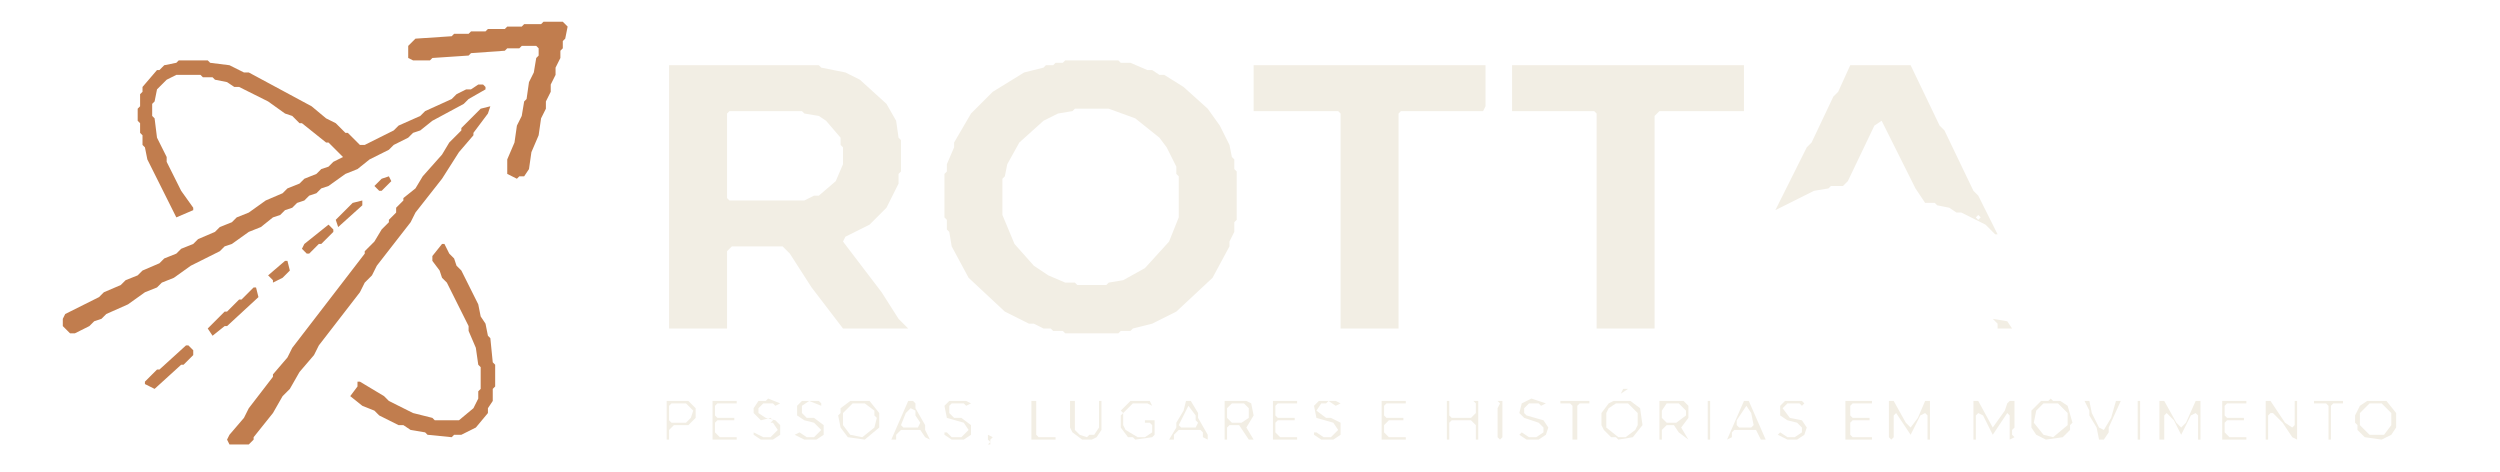
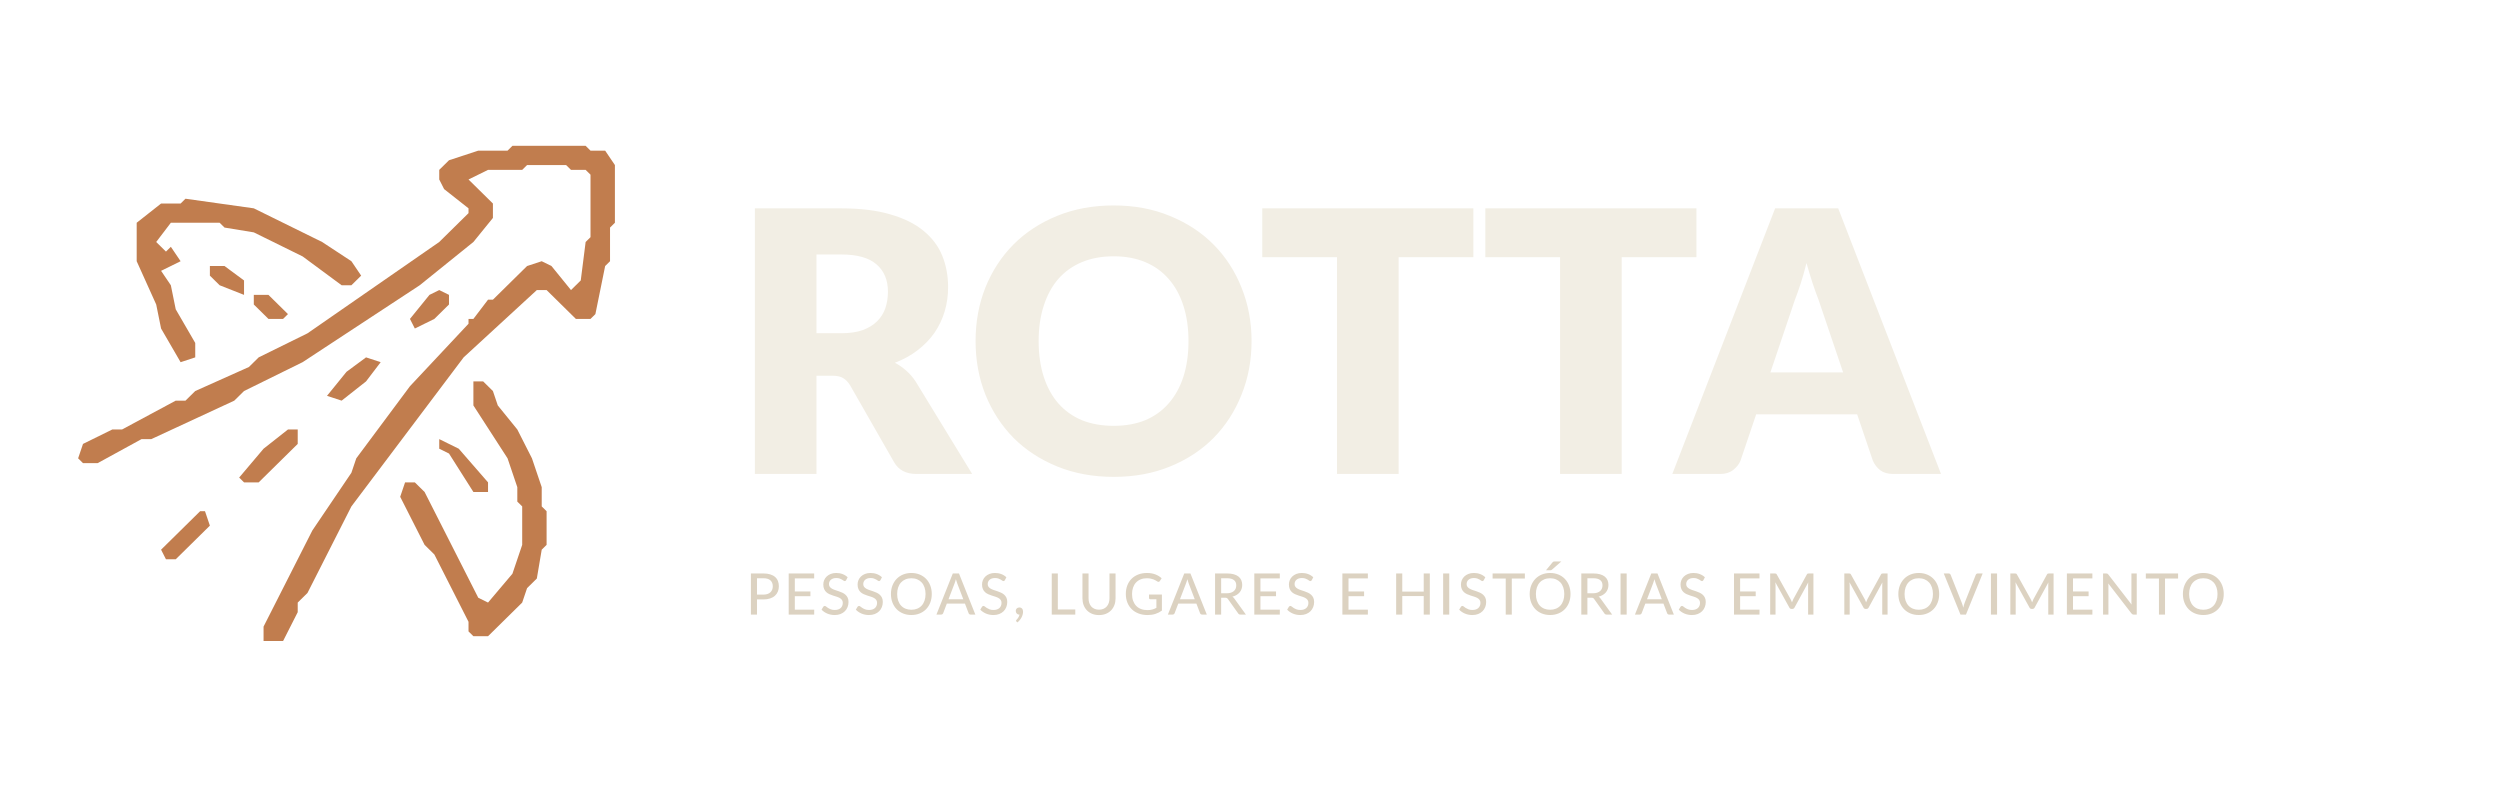
- <svg xmlns="http://www.w3.org/2000/svg" viewBox="0 0 1035 195" role="img" aria-labelledby="title desc">
-   <path fill="#C17D4E" fill-rule="evenodd" d="M 80,145 L 78,143 L 77,143 L 66,153 L 65,153 L 60,158 L 60,159 L 64,161 L 75,151 L 76,151 L 80,147 Z M 106,119 L 105,119 L 100,124 L 99,124 L 94,129 L 93,129 L 86,136 L 88,139 L 93,135 L 94,135 L 107,123 Z M 119,108 L 118,108 L 111,114 L 113,116 L 113,117 L 117,115 L 120,112 Z M 183,101 L 179,106 L 179,108 L 182,112 L 183,115 L 185,117 L 194,135 L 194,137 L 197,144 L 198,151 L 199,152 L 199,161 L 198,162 L 198,165 L 196,169 L 190,174 L 180,174 L 179,173 L 171,171 L 161,166 L 159,164 L 149,158 L 148,158 L 148,160 L 145,164 L 150,168 L 155,170 L 157,172 L 165,176 L 167,176 L 170,178 L 176,179 L 177,180 L 187,181 L 188,180 L 191,180 L 197,177 L 202,171 L 202,169 L 204,166 L 204,161 L 205,160 L 205,151 L 204,150 L 203,140 L 202,139 L 201,134 L 199,131 L 198,126 L 191,112 L 189,110 L 188,107 L 186,105 L 184,101 Z M 136,93 L 126,101 L 125,103 L 127,105 L 128,105 L 132,101 L 133,101 L 138,96 L 138,95 Z M 150,83 L 146,84 L 139,91 L 140,94 L 150,85 Z M 161,73 L 158,74 L 155,77 L 157,79 L 158,79 L 162,75 Z M 203,44 L 199,45 L 191,53 L 191,54 L 186,59 L 183,64 L 175,73 L 172,78 L 167,82 L 167,83 L 164,86 L 164,88 L 161,91 L 161,92 L 158,95 L 155,100 L 151,104 L 151,105 L 121,144 L 119,148 L 113,155 L 113,156 L 103,169 L 101,173 L 95,180 L 94,182 L 95,184 L 103,184 L 105,182 L 105,181 L 113,171 L 117,164 L 120,161 L 124,154 L 130,147 L 132,143 L 149,121 L 151,117 L 154,114 L 156,110 L 170,92 L 172,88 L 183,74 L 190,63 L 196,56 L 196,55 L 202,47 Z M 26,135 L 29,138 L 31,138 L 37,135 L 39,133 L 42,132 L 44,130 L 53,126 L 60,121 L 65,119 L 67,117 L 72,115 L 79,110 L 91,104 L 93,102 L 96,101 L 103,96 L 108,94 L 113,90 L 116,89 L 118,87 L 121,86 L 123,84 L 126,83 L 128,81 L 131,80 L 133,78 L 136,77 L 143,72 L 148,70 L 153,66 L 161,62 L 163,60 L 169,57 L 171,55 L 174,54 L 179,50 L 192,43 L 194,41 L 201,37 L 201,36 L 200,35 L 198,35 L 195,37 L 193,37 L 189,39 L 187,41 L 176,46 L 174,48 L 165,52 L 163,54 L 151,60 L 149,60 L 144,55 L 143,55 L 139,51 L 135,49 L 129,44 L 103,30 L 101,30 L 95,27 L 87,26 L 86,25 L 74,25 L 73,26 L 68,27 L 66,29 L 65,29 L 59,36 L 59,38 L 58,39 L 58,44 L 57,45 L 57,50 L 58,51 L 58,55 L 59,56 L 59,60 L 60,61 L 61,66 L 73,90 L 80,87 L 80,86 L 75,79 L 69,67 L 69,65 L 65,57 L 64,49 L 63,48 L 63,43 L 64,42 L 65,37 L 69,33 L 73,31 L 83,31 L 84,32 L 88,32 L 89,33 L 94,34 L 97,36 L 99,36 L 111,42 L 118,47 L 121,48 L 124,51 L 125,51 L 135,59 L 136,59 L 142,65 L 138,67 L 136,69 L 133,70 L 131,72 L 126,74 L 124,76 L 119,78 L 117,80 L 110,83 L 103,88 L 98,90 L 96,92 L 91,94 L 89,96 L 82,99 L 80,101 L 75,103 L 73,105 L 68,107 L 66,109 L 59,112 L 57,114 L 52,116 L 50,118 L 43,121 L 41,123 L 27,130 L 26,132 Z M 172,16 L 169,19 L 169,24 L 171,25 L 178,25 L 179,24 L 194,23 L 195,22 L 209,21 L 210,20 L 215,20 L 216,19 L 222,19 L 223,20 L 223,23 L 222,24 L 221,30 L 219,34 L 218,41 L 217,42 L 216,48 L 214,52 L 213,59 L 210,66 L 210,72 L 214,74 L 215,73 L 217,73 L 219,70 L 220,63 L 223,56 L 224,49 L 226,45 L 226,42 L 228,38 L 228,35 L 230,31 L 230,28 L 232,24 L 232,21 L 233,20 L 233,17 L 234,16 L 235,11 L 233,9 L 225,9 L 224,10 L 217,10 L 216,11 L 210,11 L 209,12 L 202,12 L 201,13 L 195,13 L 194,14 L 188,14 L 187,15 Z" />
-   <path fill="#F2EEE4" fill-rule="evenodd" d="M 409,180 L 409,182 L 410,183 L 409,184 L 410,184 L 410,182 L 411,181 Z M 377,169 L 379,170 L 379,172 L 381,175 L 380,177 L 374,177 L 373,176 L 375,171 Z M 723,168 L 725,171 L 726,176 L 725,177 L 720,177 L 719,176 L 719,174 Z M 492,168 L 495,172 L 495,174 L 496,175 L 495,177 L 489,177 L 488,176 Z M 981,167 L 986,167 L 990,171 L 990,176 L 987,180 L 981,180 L 977,176 L 977,171 Z M 846,167 L 852,167 L 856,171 L 856,176 L 850,181 L 846,180 L 842,175 L 843,170 Z M 688,170 L 690,167 L 695,167 L 698,170 L 698,172 L 694,175 L 690,175 L 688,173 Z M 669,167 L 674,167 L 678,171 L 678,176 L 677,178 L 673,181 L 670,181 L 665,177 L 665,171 L 666,169 Z M 508,169 L 510,167 L 515,167 L 517,169 L 517,173 L 514,175 L 510,175 L 508,173 Z M 353,167 L 358,167 L 362,170 L 362,172 L 363,173 L 362,177 L 357,181 L 352,180 L 349,176 L 349,171 Z M 277,174 L 277,168 L 278,167 L 284,167 L 287,170 L 286,173 L 284,175 L 278,175 Z M 977,168 L 975,172 L 975,175 L 976,176 L 976,178 L 979,181 L 986,182 L 990,180 L 992,177 L 992,171 L 988,166 L 980,166 Z M 958,166 L 958,167 L 963,167 L 964,168 L 964,182 L 965,182 L 965,168 L 966,167 L 970,167 L 970,166 Z M 938,166 L 938,182 L 939,182 L 939,172 L 940,171 L 941,171 L 945,175 L 949,181 L 951,182 L 951,166 L 950,166 L 950,176 L 949,177 L 946,175 L 940,166 Z M 920,166 L 920,182 L 930,182 L 930,181 L 923,181 L 921,179 L 921,175 L 922,174 L 929,174 L 929,173 L 922,173 L 921,172 L 921,168 L 922,167 L 930,167 L 930,166 Z M 894,166 L 894,182 L 896,182 L 896,172 L 897,171 L 900,174 L 903,180 L 907,172 L 909,171 L 910,172 L 910,182 L 911,182 L 911,166 L 909,166 L 905,175 L 903,177 L 901,175 L 896,166 Z M 885,166 L 885,182 L 886,182 L 886,166 Z M 863,166 L 865,170 L 865,172 L 868,177 L 869,182 L 871,182 L 873,179 L 873,177 L 878,166 L 876,166 L 874,173 L 871,178 L 869,177 L 866,171 L 865,166 Z M 817,166 L 817,182 L 818,182 L 818,172 L 819,171 L 821,172 L 825,180 L 831,171 L 832,172 L 832,182 L 834,181 L 833,180 L 833,178 L 834,177 L 834,166 L 832,166 L 831,167 L 830,170 L 825,177 L 819,166 Z M 782,166 L 782,181 L 783,182 L 784,181 L 784,172 L 785,171 L 791,180 L 795,172 L 797,171 L 798,172 L 798,182 L 799,182 L 799,166 L 797,166 L 794,173 L 791,177 L 789,175 L 784,166 Z M 764,166 L 764,182 L 775,182 L 775,181 L 767,181 L 766,180 L 766,175 L 767,174 L 774,174 L 774,173 L 767,173 L 766,172 L 766,168 L 767,167 L 775,167 L 775,166 Z M 739,166 L 737,168 L 737,172 L 740,174 L 744,175 L 746,177 L 746,179 L 743,181 L 740,181 L 737,179 L 736,180 L 740,182 L 744,182 L 747,180 L 748,177 L 746,174 L 741,173 L 738,169 L 740,167 L 745,167 L 746,168 L 747,167 L 746,166 Z M 722,166 L 715,182 L 717,181 L 717,179 L 718,178 L 727,178 L 729,182 L 731,182 L 724,166 Z M 707,166 L 707,182 L 708,182 L 708,166 Z M 687,166 L 687,182 L 688,182 L 688,178 L 690,176 L 693,176 L 695,179 L 699,182 L 696,177 L 699,173 L 699,168 L 697,166 Z M 666,167 L 663,171 L 663,176 L 664,178 L 667,181 L 669,181 L 670,182 L 676,181 L 680,176 L 679,169 L 675,166 L 668,166 Z M 646,166 L 646,167 L 650,167 L 651,168 L 651,182 L 653,182 L 653,168 L 654,167 L 658,167 L 658,166 Z M 622,166 L 620,166 L 621,167 L 620,169 L 620,181 L 621,182 L 622,181 Z M 599,166 L 599,182 L 600,182 L 600,175 L 601,174 L 609,174 L 611,176 L 611,182 L 612,182 L 612,166 L 610,166 L 611,167 L 611,171 L 609,173 L 601,173 L 600,172 L 600,166 Z M 572,166 L 572,182 L 582,182 L 582,181 L 575,181 L 573,179 L 573,176 L 575,174 L 581,174 L 581,173 L 574,173 L 573,172 L 573,168 L 574,167 L 582,167 L 582,166 Z M 546,166 L 544,168 L 545,173 L 552,175 L 554,178 L 551,181 L 548,181 L 545,179 L 544,179 L 544,180 L 547,182 L 552,182 L 555,180 L 555,175 L 551,173 L 549,173 L 545,170 L 547,167 L 549,167 L 550,166 L 553,168 L 555,167 L 553,166 Z M 527,166 L 527,182 L 537,182 L 537,181 L 530,181 L 528,179 L 528,175 L 529,174 L 536,174 L 536,173 L 529,173 L 528,172 L 528,168 L 529,167 L 537,167 L 537,166 Z M 507,166 L 507,182 L 508,182 L 508,177 L 509,176 L 513,176 L 517,182 L 519,182 L 516,177 L 519,172 L 518,167 L 516,166 Z M 491,166 L 490,170 L 487,175 L 487,177 L 484,182 L 486,182 L 486,180 L 488,178 L 497,178 L 498,179 L 498,181 L 500,182 L 500,180 L 496,173 L 496,171 L 493,166 Z M 468,166 L 464,170 L 465,171 L 464,172 L 464,177 L 467,181 L 469,181 L 470,182 L 477,181 L 478,180 L 478,174 L 474,174 L 474,175 L 476,175 L 477,176 L 477,179 L 474,181 L 471,181 L 466,178 L 465,176 L 465,171 L 469,167 L 475,167 L 477,168 L 476,166 Z M 443,166 L 443,177 L 444,179 L 448,182 L 452,182 L 454,181 L 456,178 L 456,166 L 455,166 L 455,177 L 453,180 L 451,180 L 450,181 L 447,180 L 445,178 L 445,166 Z M 427,166 L 427,182 L 437,182 L 437,181 L 430,181 L 429,180 L 429,166 Z M 393,166 L 391,168 L 392,173 L 399,175 L 401,178 L 398,181 L 394,181 L 392,179 L 391,179 L 391,180 L 394,182 L 399,182 L 402,180 L 402,176 L 398,173 L 395,173 L 393,171 L 393,168 L 394,167 L 399,167 L 400,168 L 402,167 L 400,166 Z M 376,166 L 369,182 L 371,182 L 371,180 L 373,178 L 381,178 L 383,181 L 385,182 L 383,178 L 383,176 L 379,169 L 379,167 L 378,166 Z M 352,166 L 348,169 L 348,171 L 347,172 L 348,177 L 351,181 L 358,182 L 364,177 L 364,171 L 360,166 Z M 332,166 L 330,168 L 330,172 L 333,174 L 337,175 L 340,178 L 337,181 L 334,181 L 331,179 L 329,180 L 333,182 L 338,182 L 341,180 L 341,176 L 337,173 L 334,173 L 332,171 L 332,168 L 335,166 L 340,168 L 340,167 L 339,166 Z M 295,166 L 295,182 L 305,182 L 305,181 L 298,181 L 296,179 L 296,175 L 297,174 L 304,174 L 304,173 L 297,173 L 296,172 L 296,168 L 297,167 L 305,167 L 305,166 Z M 285,166 L 276,166 L 276,182 L 277,182 L 277,178 L 279,176 L 285,176 L 288,173 L 288,169 Z M 849,165 L 848,166 L 845,166 L 841,170 L 841,177 L 843,180 L 847,182 L 854,181 L 857,178 L 857,176 L 858,175 L 856,168 L 853,166 L 850,166 Z M 634,165 L 630,167 L 629,171 L 631,173 L 637,175 L 639,177 L 639,179 L 636,181 L 633,181 L 630,179 L 629,180 L 632,182 L 637,182 L 640,180 L 641,177 L 639,174 L 632,172 L 631,171 L 631,169 L 633,167 L 637,167 L 638,168 L 640,167 Z M 318,165 L 317,166 L 314,166 L 312,169 L 312,171 L 315,174 L 319,173 L 320,174 L 319,175 L 320,175 L 322,178 L 319,181 L 316,181 L 312,179 L 312,180 L 315,182 L 320,182 L 323,180 L 323,176 L 321,174 L 317,173 L 314,171 L 314,169 L 316,167 L 320,167 L 321,168 L 323,167 Z M 674,161 L 672,161 L 671,163 Z M 825,132 L 827,134 L 827,136 L 834,136 L 833,136 L 831,133 Z M 818,90 L 819,89 L 820,90 L 819,91 Z M 301,47 L 302,46 L 332,46 L 333,47 L 339,48 L 342,50 L 348,57 L 348,60 L 349,61 L 349,68 L 346,75 L 339,81 L 337,81 L 333,83 L 302,83 L 301,82 Z M 445,45 L 459,45 L 470,49 L 480,57 L 483,61 L 487,69 L 487,72 L 488,73 L 488,90 L 484,100 L 474,111 L 465,116 L 459,117 L 458,118 L 446,118 L 445,117 L 441,117 L 434,114 L 428,110 L 420,101 L 415,89 L 415,74 L 416,73 L 417,68 L 422,59 L 432,50 L 438,47 L 444,46 Z M 766,27 L 761,38 L 759,40 L 750,59 L 748,61 L 735,87 L 751,79 L 757,78 L 758,77 L 763,77 L 765,75 L 776,52 L 779,50 L 793,78 L 797,84 L 801,84 L 802,85 L 807,86 L 810,88 L 812,88 L 822,93 L 826,97 L 827,97 L 819,81 L 817,79 L 805,54 L 803,52 L 791,27 Z M 626,27 L 626,46 L 660,46 L 661,47 L 661,136 L 685,136 L 685,48 L 687,46 L 722,46 L 722,27 Z M 519,27 L 519,46 L 554,46 L 555,47 L 555,136 L 579,136 L 579,47 L 580,46 L 614,46 L 615,44 L 615,27 Z M 277,27 L 277,136 L 301,136 L 301,104 L 303,102 L 324,102 L 327,105 L 336,119 L 349,136 L 376,136 L 372,132 L 365,121 L 349,100 L 350,98 L 360,93 L 367,86 L 372,76 L 372,72 L 373,71 L 373,58 L 372,57 L 371,50 L 367,43 L 356,33 L 350,30 L 340,28 L 339,27 Z M 424,30 L 411,38 L 402,47 L 395,59 L 395,61 L 392,68 L 392,71 L 391,72 L 391,90 L 392,91 L 392,95 L 393,96 L 394,102 L 401,115 L 416,129 L 426,134 L 428,134 L 432,136 L 435,136 L 436,137 L 440,137 L 441,138 L 463,138 L 464,137 L 468,137 L 469,136 L 477,134 L 487,129 L 502,115 L 509,102 L 509,100 L 511,96 L 511,92 L 512,91 L 512,71 L 511,70 L 511,66 L 510,65 L 509,60 L 505,52 L 500,45 L 490,36 L 482,31 L 480,31 L 477,29 L 475,29 L 468,26 L 464,26 L 463,25 L 441,25 L 440,26 L 437,26 L 436,27 L 433,27 L 432,28 Z" />
+ <svg xmlns="http://www.w3.org/2000/svg" width="2400" height="760" viewBox="0 0 2400 760" role="img" aria-labelledby="title desc">
+   <g transform="translate(75 140) scale(4.684685 4.615385)">
+     <path d="M 26.0,76.0 L 25.0,76.0 L 17.0,84.0 L 18.0,86.0 L 20.0,86.0 L 27.0,79.0 Z M 74.0,61.0 L 74.0,63.0 L 76.0,64.0 L 81.0,72.0 L 84.0,72.0 L 84.0,70.0 L 78.0,63.0 Z M 45.0,59.0 L 43.0,59.0 L 38.0,63.0 L 33.0,69.0 L 34.0,70.0 L 37.0,70.0 L 45.0,62.0 Z M 81.0,49.0 L 81.0,54.0 L 88.0,65.0 L 90.0,71.0 L 90.0,74.0 L 91.0,75.0 L 91.0,83.0 L 89.0,89.0 L 84.0,95.0 L 82.0,94.0 L 71.0,72.0 L 69.0,70.0 L 67.0,70.0 L 66.0,73.0 L 71.0,83.0 L 73.0,85.0 L 80.0,99.0 L 80.0,101.0 L 81.0,102.0 L 84.0,102.0 L 91.0,95.0 L 92.0,92.0 L 94.0,90.0 L 95.0,84.0 L 96.0,83.0 L 96.0,76.0 L 95.0,75.0 L 95.0,71.0 L 93.0,65.0 L 90.0,59.0 L 86.0,54.0 L 85.0,51.0 L 83.0,49.0 Z M 62.0,45.0 L 59.0,44.0 L 55.0,47.0 L 51.0,52.0 L 54.0,53.0 L 59.0,49.0 Z M 36.0,31.0 L 36.0,33.0 L 39.0,36.0 L 42.0,36.0 L 43.0,35.0 L 39.0,31.0 Z M 76.0,31.0 L 74.0,30.0 L 72.0,31.0 L 68.0,36.0 L 69.0,38.0 L 73.0,36.0 L 76.0,33.0 Z M 27.0,25.0 L 27.0,27.0 L 29.0,29.0 L 34.0,31.0 L 34.0,28.0 L 30.0,25.0 Z M 12.0,16.0 L 12.0,24.0 L 16.0,33.0 L 17.0,38.0 L 21.0,45.0 L 24.0,44.0 L 24.0,41.0 L 20.0,34.0 L 19.0,29.0 L 17.0,26.0 L 21.0,24.0 L 19.0,21.0 L 18.0,22.0 L 16.0,20.0 L 19.0,16.0 L 29.0,16.0 L 30.0,17.0 L 36.0,18.0 L 46.0,23.0 L 54.0,29.0 L 56.0,29.0 L 58.0,27.0 L 56.0,24.0 L 50.0,20.0 L 36.0,13.0 L 22.0,11.0 L 21.0,12.0 L 17.0,12.0 Z M 108.0,1.0 L 105.0,1.0 L 104.0,0.0 L 89.0,0.0 L 88.0,1.0 L 82.0,1.0 L 76.0,3.0 L 74.0,5.0 L 74.0,7.0 L 75.0,9.0 L 80.0,13.0 L 80.0,14.0 L 74.0,20.0 L 47.0,39.0 L 37.0,44.0 L 35.0,46.0 L 24.0,51.0 L 22.0,53.0 L 20.0,53.0 L 9.0,59.0 L 7.0,59.0 L 1.0,62.0 L 0.0,65.0 L 1.0,66.0 L 4.0,66.0 L 13.0,61.0 L 15.0,61.0 L 32.0,53.0 L 34.0,51.0 L 46.0,45.0 L 70.0,29.0 L 81.0,20.0 L 85.0,15.0 L 85.0,12.0 L 80.0,7.0 L 84.0,5.0 L 91.0,5.0 L 92.0,4.0 L 100.0,4.0 L 101.0,5.0 L 104.0,5.0 L 105.0,6.0 L 105.0,19.0 L 104.0,20.0 L 103.0,28.0 L 101.0,30.0 L 97.0,25.0 L 95.0,24.0 L 92.0,25.0 L 85.0,32.0 L 84.0,32.0 L 81.0,36.0 L 80.0,36.0 L 80.0,37.0 L 68.0,50.0 L 57.0,65.0 L 56.0,68.0 L 48.0,80.0 L 38.0,100.0 L 38.0,103.0 L 42.0,103.0 L 45.0,97.0 L 45.0,95.0 L 47.0,93.0 L 56.0,75.0 L 79.0,44.0 L 94.0,30.0 L 96.0,30.0 L 102.0,36.0 L 105.0,36.0 L 106.0,35.0 L 108.0,25.0 L 109.0,24.0 L 109.0,17.0 L 110.0,16.0 L 110.0,4.0 Z" fill="#C17D4E" fill-rule="nonzero" />
+   </g>
+   <path d="m 807.625,319.9 q 12.075,0 20.475,-2.975 8.575,-3.15 14,-8.575 5.425,-5.425 7.875,-12.6 2.45,-7.35 2.45,-15.75 0,-16.8 -11.025,-26.25 -10.85,-9.45 -33.775,-9.45 h -23.8 v 75.6 z M 933.275,455 h -53.55 q -14.875,0 -21.35,-11.2 l -42.35,-74.025 q -2.975,-4.725 -6.65,-6.825 -3.675,-2.275 -10.5,-2.275 h -15.05 V 455 h -59.15 V 200.025 h 82.95 q 27.65,0 47.075,5.775 19.6,5.6 31.85,15.75 12.425,10.15 18.025,23.975 5.6,13.825 5.6,30.1 0,12.425 -3.325,23.45 -3.325,11.025 -9.8,20.475 -6.475,9.275 -16.1,16.625 -9.45,7.35 -21.875,12.075 5.775,2.975 10.85,7.525 5.075,4.375 9.1,10.5 z m 268.225,-127.575 q 0,27.65 -9.625,51.45 -9.45,23.8 -26.775,41.475 -17.325,17.5 -41.825,27.475 -24.325,9.975 -54.075,9.975 -29.75,0 -54.25,-9.975 -24.5,-9.975 -42,-27.475 -17.325,-17.675 -26.95,-41.475 -9.45,-23.8 -9.45,-51.45 0,-27.65 9.45,-51.45 9.625,-23.8 26.95,-41.3 17.5,-17.5 42,-27.475 24.5,-9.975 54.25,-9.975 29.75,0 54.075,10.15 24.5,9.975 41.825,27.475 17.325,17.5 26.775,41.3 9.625,23.8 9.625,51.275 z m -60.55,0 q 0,-18.9 -4.9,-33.95 -4.9,-15.225 -14.175,-25.725 -9.1,-10.5 -22.4,-16.1 -13.3,-5.6 -30.275,-5.6 -17.15,0 -30.625,5.6 -13.3,5.6 -22.575,16.1 -9.1,10.5 -14,25.725 -4.9,15.05 -4.9,33.95 0,19.075 4.9,34.3 4.9,15.05 14,25.55 9.275,10.5 22.575,16.1 13.475,5.425 30.625,5.425 16.975,0 30.275,-5.425 13.3,-5.6 22.4,-16.1 9.275,-10.5 14.175,-25.55 4.9,-15.225 4.9,-34.3 z m 273.475,-80.5 h -71.75 V 455 h -59.15 V 246.925 h -71.75 v -46.9 h 202.65 z m 214.15,0 h -71.75 V 455 h -59.15 V 246.925 h -71.75 v -46.9 h 202.65 z m 140.825,110.6 -23.625,-69.825 q -2.625,-6.65 -5.6,-15.575 -2.975,-9.1 -5.95,-19.6 -2.625,10.675 -5.6,19.775 -2.975,9.1 -5.6,15.75 l -23.45,69.475 z m 93.975,97.475 h -45.85 q -7.7,0 -12.425,-3.5 -4.725,-3.675 -7.175,-9.275 l -15.05,-44.45 h -96.95 l -15.05,44.45 q -1.925,4.9 -7,8.925 -4.9,3.85 -12.25,3.85 h -46.2 l 98.7,-254.975 h 60.55 z" fill="#F2EEE4" fill-rule="nonzero" />
+   <text x="716" y="590" fill="#DCD2C1" font-family="Lato, Arial, sans-serif" font-size="55" font-weight="500" letter-spacing="3">PESSOAS, LUGARES E HISTÓRIAS EM MOVIMENTO</text>
</svg>
